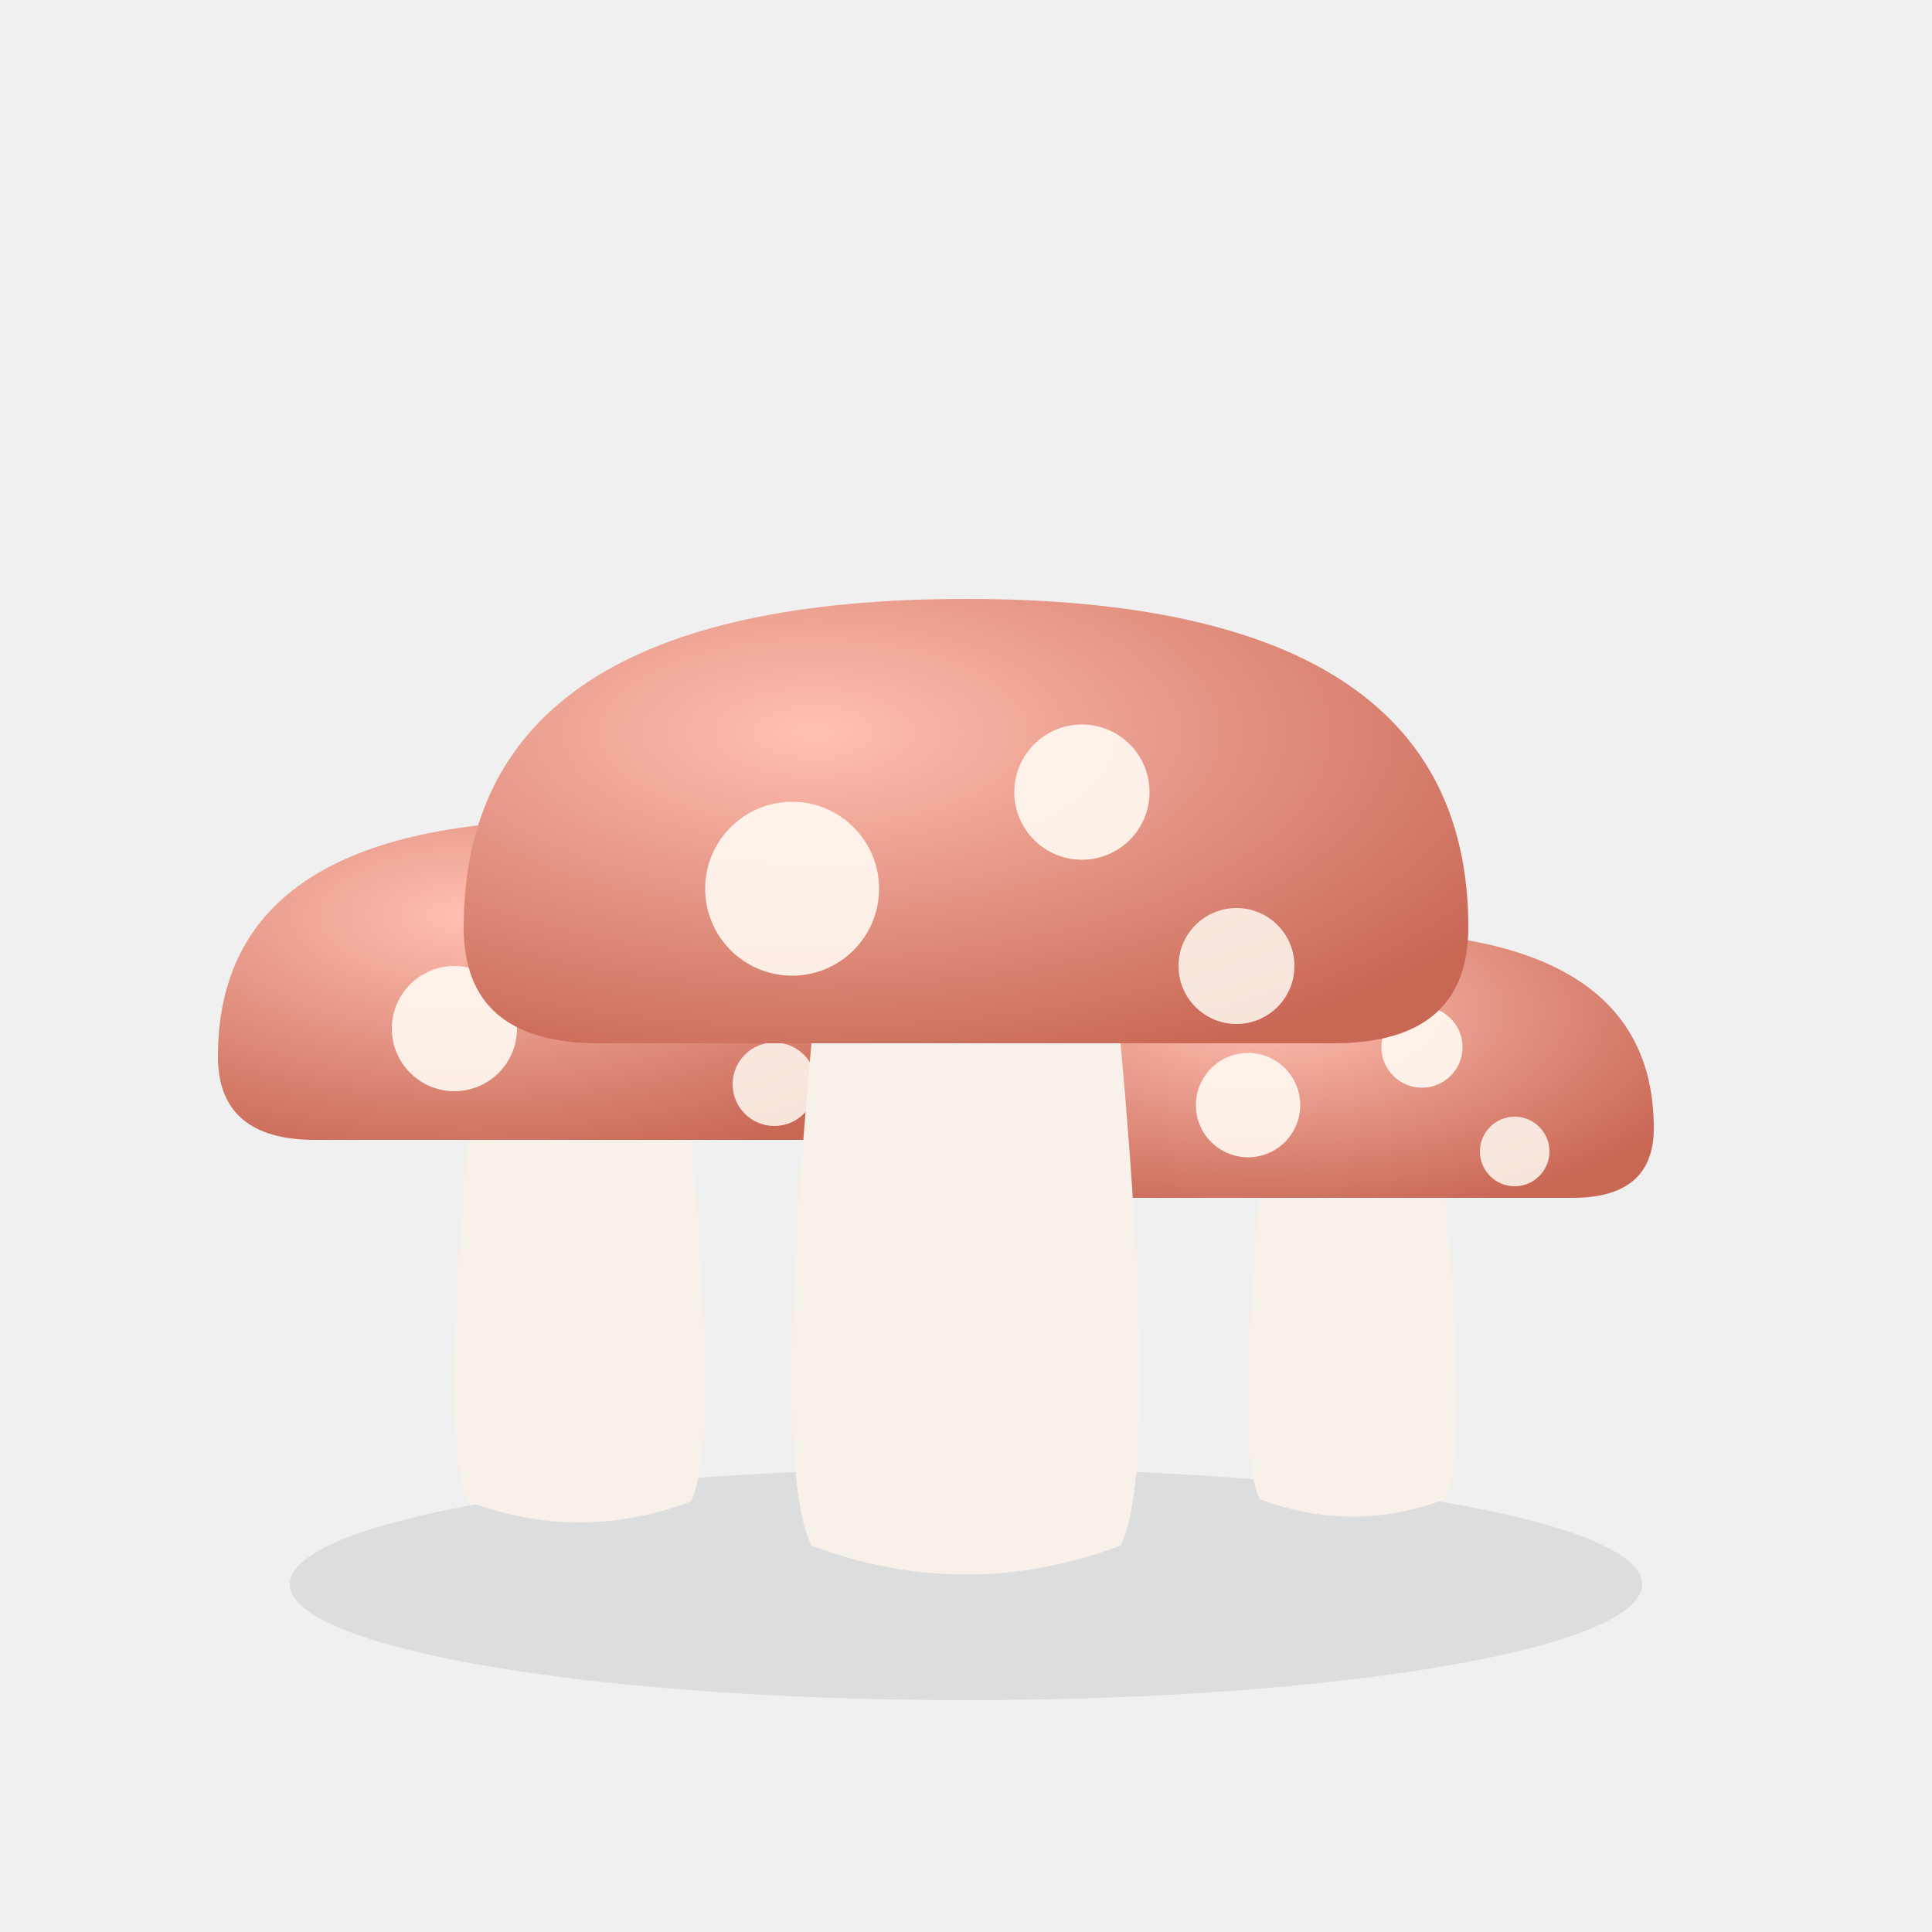
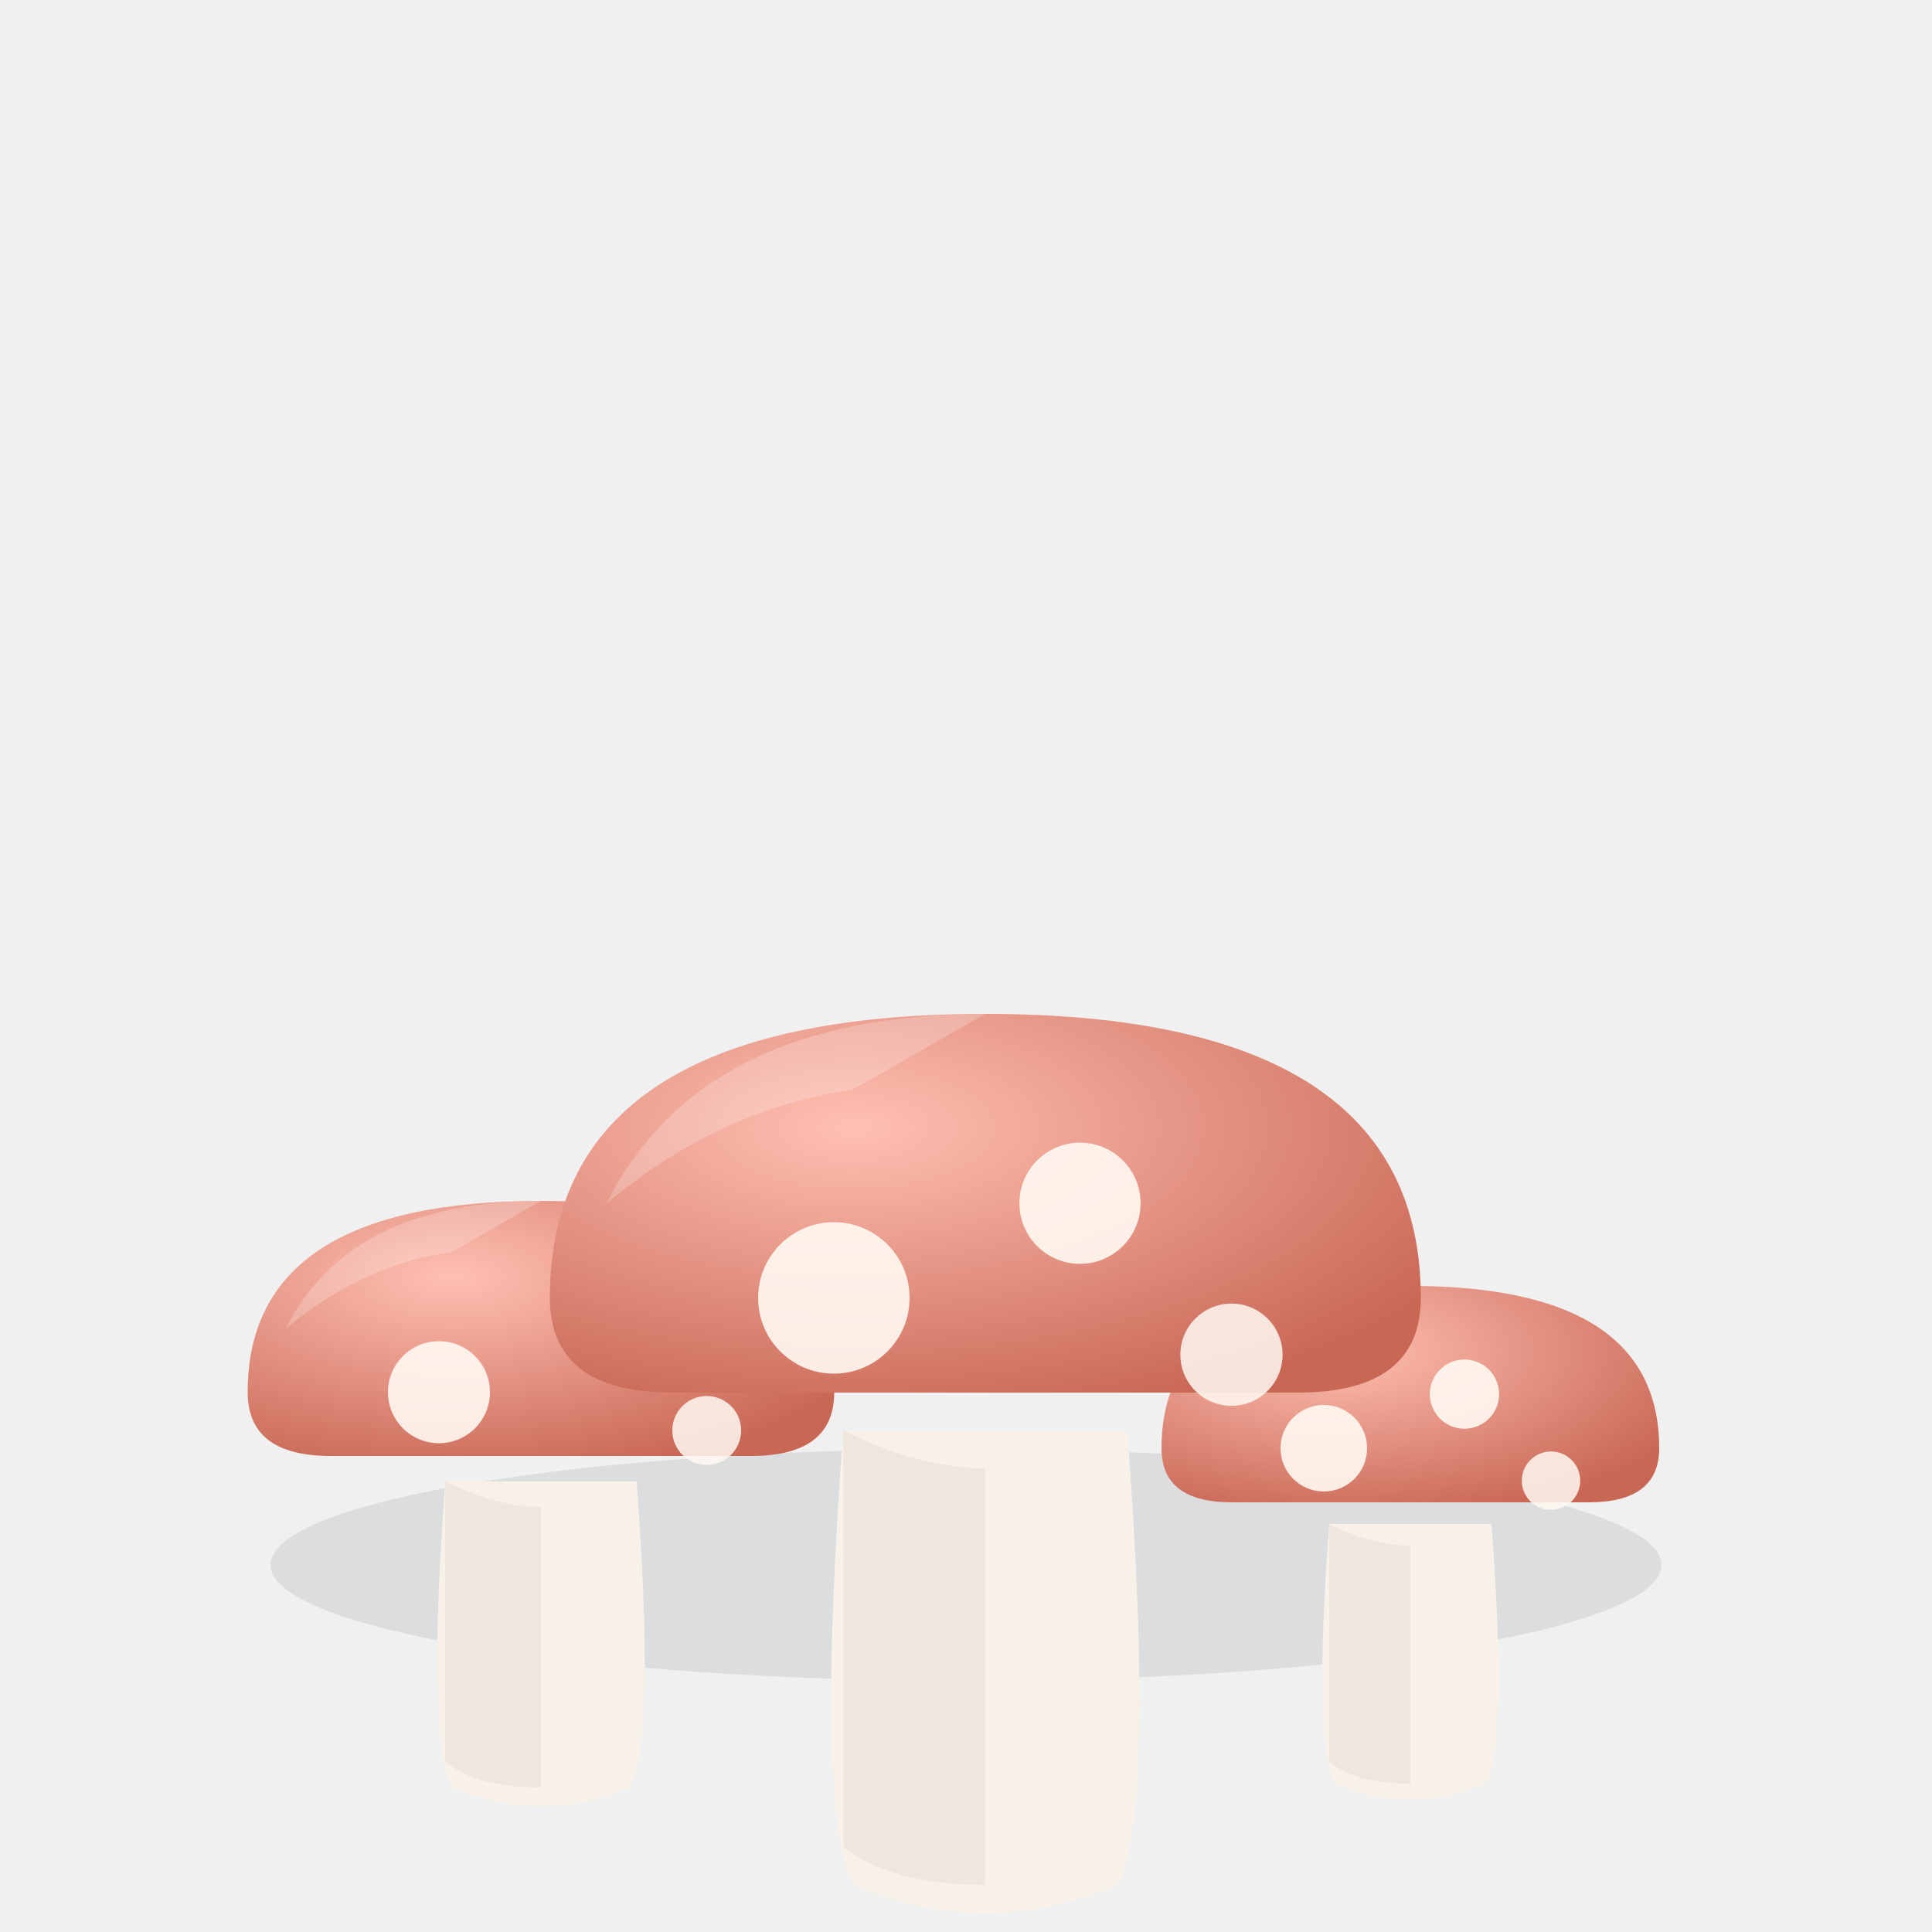
<svg xmlns="http://www.w3.org/2000/svg" viewBox="0 0 200 200" width="200" height="200">
  <defs>
    <radialGradient id="peachBall" cx="0.35" cy="0.3" r="0.8">
      <stop offset="0" stop-color="#FFC0B2" />
      <stop offset="1" stop-color="#C96755" />
    </radialGradient>
  </defs>
  <g id="item-mushroomCluster">
-     <ellipse cx="100" cy="164" rx="70" ry="12" fill="#243047" opacity="0.1" />
-     <g transform="translate(60 118) scale(0.72)">
-       <path d="M -16 0 q -4 44 0 52 q 16 6 32 0 q 4 -8 0 -52 Z" fill="#F7F1E9" />
-       <path d="M 0 -46 q 52 0 52 34 q 0 12 -14 12 h -76 q -14 0 -14 -12 q 0 -34 52 -34 Z" fill="url(#peachBall)" />
-       <circle cx="-18" cy="-16" r="9" fill="#FFF9F2" opacity="0.9" />
-       <circle cx="12" cy="-26" r="7" fill="#FFF9F2" opacity="0.9" />
-       <circle cx="28" cy="-8" r="6" fill="#FFF9F2" opacity="0.85" />
+     <ellipse cx="100" cy="162" rx="72" ry="12" fill="#243047" opacity="0.1" />
+     <g transform="translate(56 156) scale(0.66)">
+       <path d="M -15 -4 q -3 40 1 48 q 14 6 28 0 q 4 -8 1 -48 Z" fill="#F7F1E9" />
+       <path d="M -15 -4 q 8 4 15 4 v 44 q -10 0 -15 -4 Z" fill="#EBE3D8" opacity="0.7" />
+       <path d="M 0 -48 q 46 0 46 30 q 0 10 -13 10 h -66 q -13 0 -13 -10 q 0 -30 46 -30 Z" fill="url(#peachBall)" />
+       <path d="M 0 -48 q -30 0 -40 20 q 12 -10 26 -12 Z" fill="#FFFFFF" opacity="0.22" />
+       <circle cx="-16" cy="-18" r="8" fill="#FFF9F2" opacity="0.9" />
+       <circle cx="10" cy="-28" r="6.4" fill="#FFF9F2" opacity="0.9" />
+       <circle cx="26" cy="-12" r="5.4" fill="#FFF9F2" opacity="0.85" />
    </g>
-     <g transform="translate(140 124) scale(0.6)">
-       <path d="M -16 0 q -4 44 0 52 q 16 6 32 0 q 4 -8 0 -52 Z" fill="#F7F1E9" />
-       <path d="M 0 -46 q 52 0 52 34 q 0 12 -14 12 h -76 q -14 0 -14 -12 q 0 -34 52 -34 Z" fill="url(#peachBall)" />
-       <circle cx="-18" cy="-16" r="9" fill="#FFF9F2" opacity="0.9" />
-       <circle cx="12" cy="-26" r="7" fill="#FFF9F2" opacity="0.9" />
-       <circle cx="28" cy="-8" r="6" fill="#FFF9F2" opacity="0.85" />
+     <g transform="translate(146 160) scale(0.56)">
+       <path d="M -15 -4 q -3 40 1 48 q 14 6 28 0 q 4 -8 1 -48 Z" fill="#F7F1E9" />
+       <path d="M -15 -4 q 8 4 15 4 v 44 q -10 0 -15 -4 Z" fill="#EBE3D8" opacity="0.7" />
+       <path d="M 0 -48 q 46 0 46 30 q 0 10 -13 10 h -66 q -13 0 -13 -10 q 0 -30 46 -30 Z" fill="url(#peachBall)" />
+       <path d="M 0 -48 q -30 0 -40 20 q 12 -10 26 -12 Z" fill="#FFFFFF" opacity="0.22" />
+       <circle cx="-16" cy="-18" r="8" fill="#FFF9F2" opacity="0.9" />
+       <circle cx="10" cy="-28" r="6.4" fill="#FFF9F2" opacity="0.9" />
+       <circle cx="26" cy="-12" r="5.4" fill="#FFF9F2" opacity="0.85" />
    </g>
-     <g transform="translate(100 108) scale(1)">
-       <path d="M -16 0 q -4 44 0 52 q 16 6 32 0 q 4 -8 0 -52 Z" fill="#F7F1E9" />
-       <path d="M 0 -46 q 52 0 52 34 q 0 12 -14 12 h -76 q -14 0 -14 -12 q 0 -34 52 -34 Z" fill="url(#peachBall)" />
-       <circle cx="-18" cy="-16" r="9" fill="#FFF9F2" opacity="0.9" />
-       <circle cx="12" cy="-26" r="7" fill="#FFF9F2" opacity="0.9" />
-       <circle cx="28" cy="-8" r="6" fill="#FFF9F2" opacity="0.85" />
+     <g transform="translate(102 152) scale(0.98)">
+       <path d="M -15 -4 q -3 40 1 48 q 14 6 28 0 q 4 -8 1 -48 Z" fill="#F7F1E9" />
+       <path d="M -15 -4 q 8 4 15 4 v 44 q -10 0 -15 -4 Z" fill="#EBE3D8" opacity="0.7" />
+       <path d="M 0 -48 q 46 0 46 30 q 0 10 -13 10 h -66 q -13 0 -13 -10 q 0 -30 46 -30 Z" fill="url(#peachBall)" />
+       <path d="M 0 -48 q -30 0 -40 20 q 12 -10 26 -12 Z" fill="#FFFFFF" opacity="0.22" />
+       <circle cx="-16" cy="-18" r="8" fill="#FFF9F2" opacity="0.9" />
+       <circle cx="10" cy="-28" r="6.4" fill="#FFF9F2" opacity="0.9" />
+       <circle cx="26" cy="-12" r="5.4" fill="#FFF9F2" opacity="0.85" />
    </g>
  </g>
</svg>
